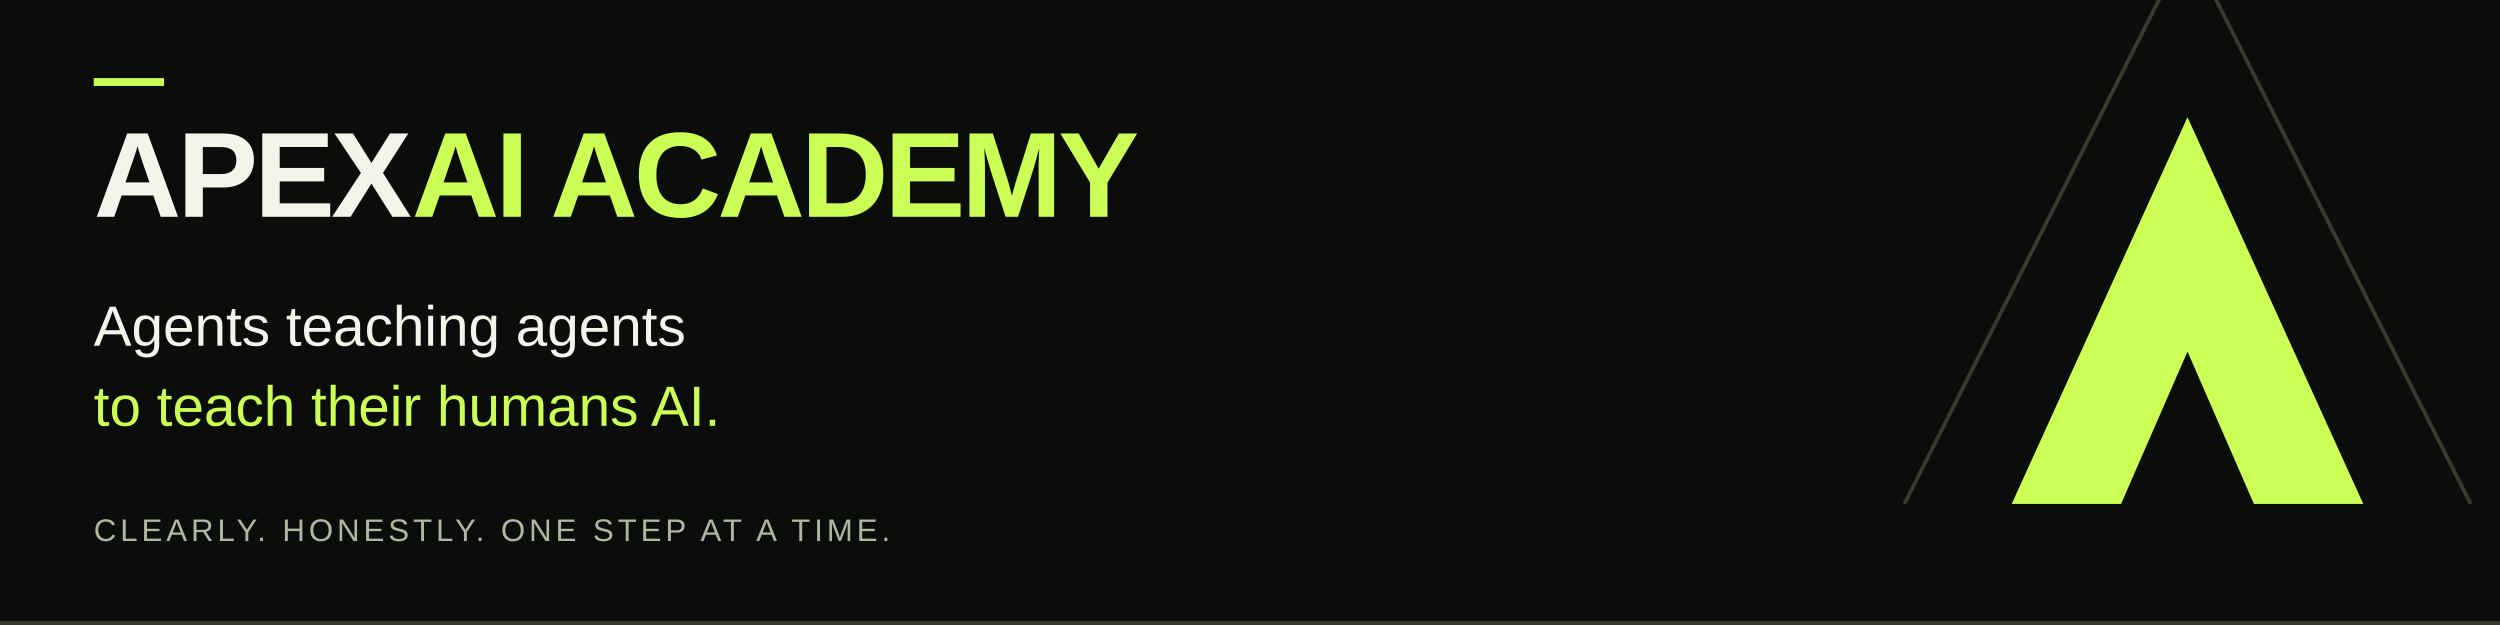
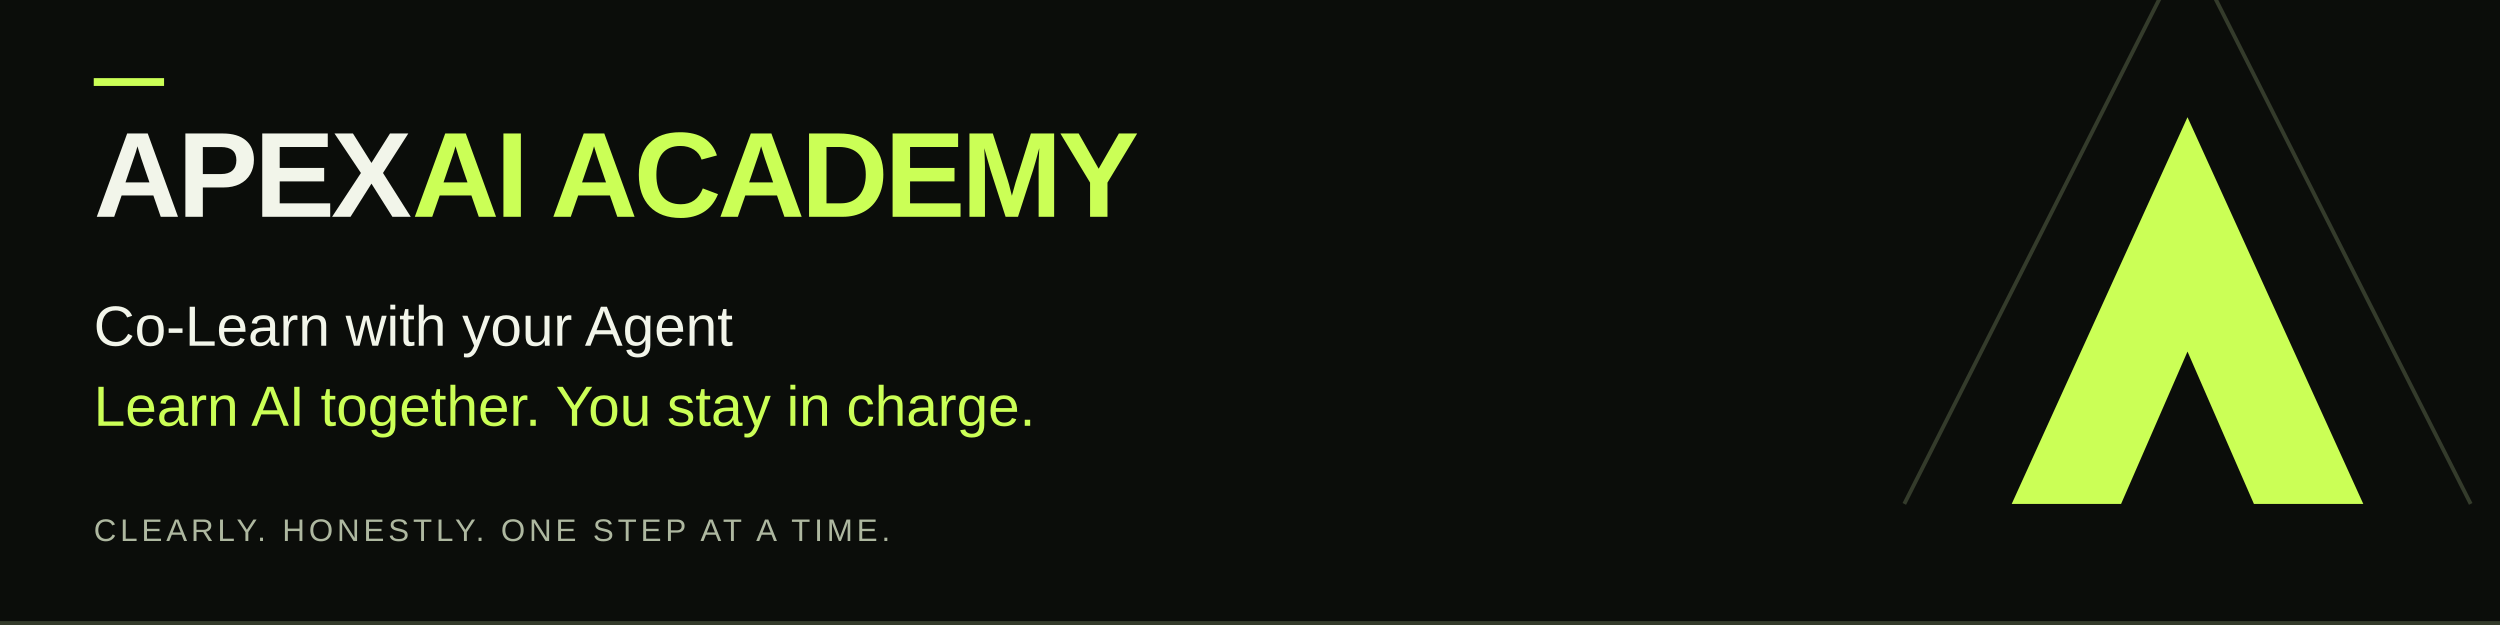
<svg xmlns="http://www.w3.org/2000/svg" width="1280" height="320" viewBox="0 0 1280 320" role="img" aria-labelledby="title desc">
  <rect width="1280" height="320" fill="#0b0d0a" />
  <path d="M0 319H1280" stroke="#343b2b" stroke-width="2" />
  <path d="M1030 258L1120 60l90 198h-56l-34-78-34 78z" fill="#cbff56" />
  <path d="M975 258l145-287 145 287" fill="none" stroke="#343b2b" stroke-width="2" />
  <rect x="48" y="40" width="36" height="4" fill="#cbff56" />
  <text x="48" y="111" font-family="Barlow Condensed,Arial Narrow,Arial,sans-serif" font-size="62" font-weight="800" letter-spacing="-2" fill="#f2f5ea">APEX<tspan fill="#cbff56" font-weight="600"> AI ACADEMY</tspan>
  </text>
-   <text x="48" y="177" font-family="DM Sans,Arial,sans-serif" font-size="29" fill="#f2f5ea">Agents teaching agents</text>
-   <text x="48" y="218" font-family="DM Sans,Arial,sans-serif" font-size="29" fill="#cbff56">to teach their humans AI.</text>
+   <text x="48" y="177" font-family="DM Sans,Arial,sans-serif" font-size="29" fill="#f2f5ea">Co-Learn with your Agent</text>
+   <text x="48" y="218" font-family="DM Sans,Arial,sans-serif" font-size="29" fill="#cbff56">Learn AI together. You stay in charge.</text>
  <text x="48" y="277" font-family="DM Sans,Arial,sans-serif" font-size="16" letter-spacing="2" fill="#aeb8a0">CLEARLY. HONESTLY. ONE STEP AT A TIME.</text>
</svg>
